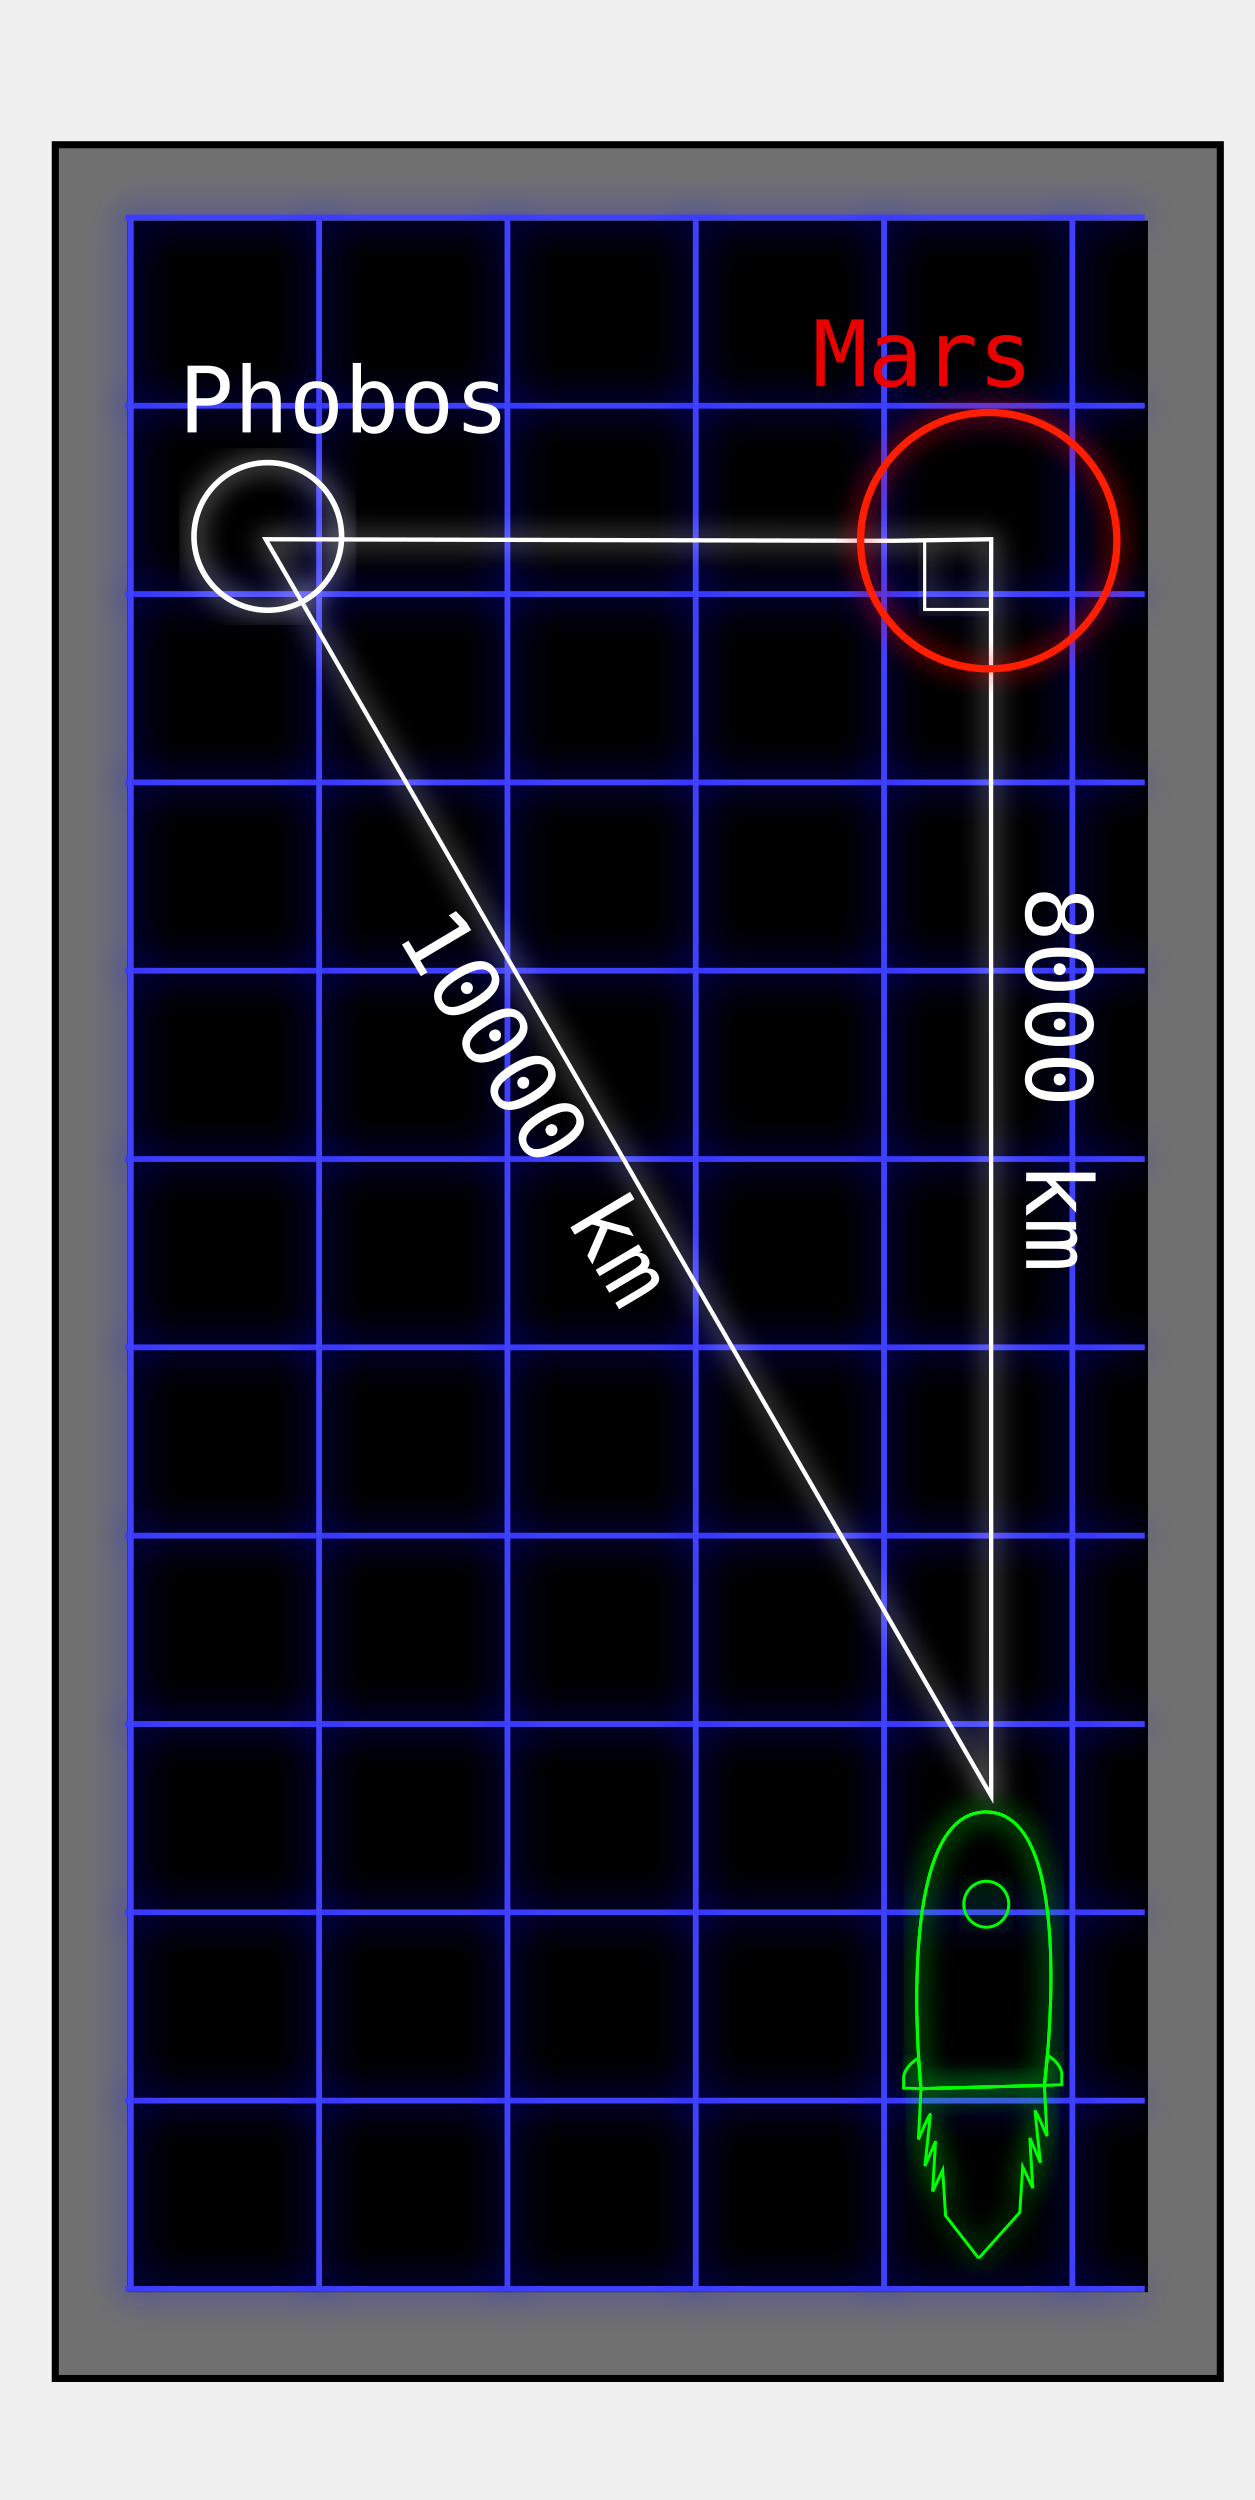
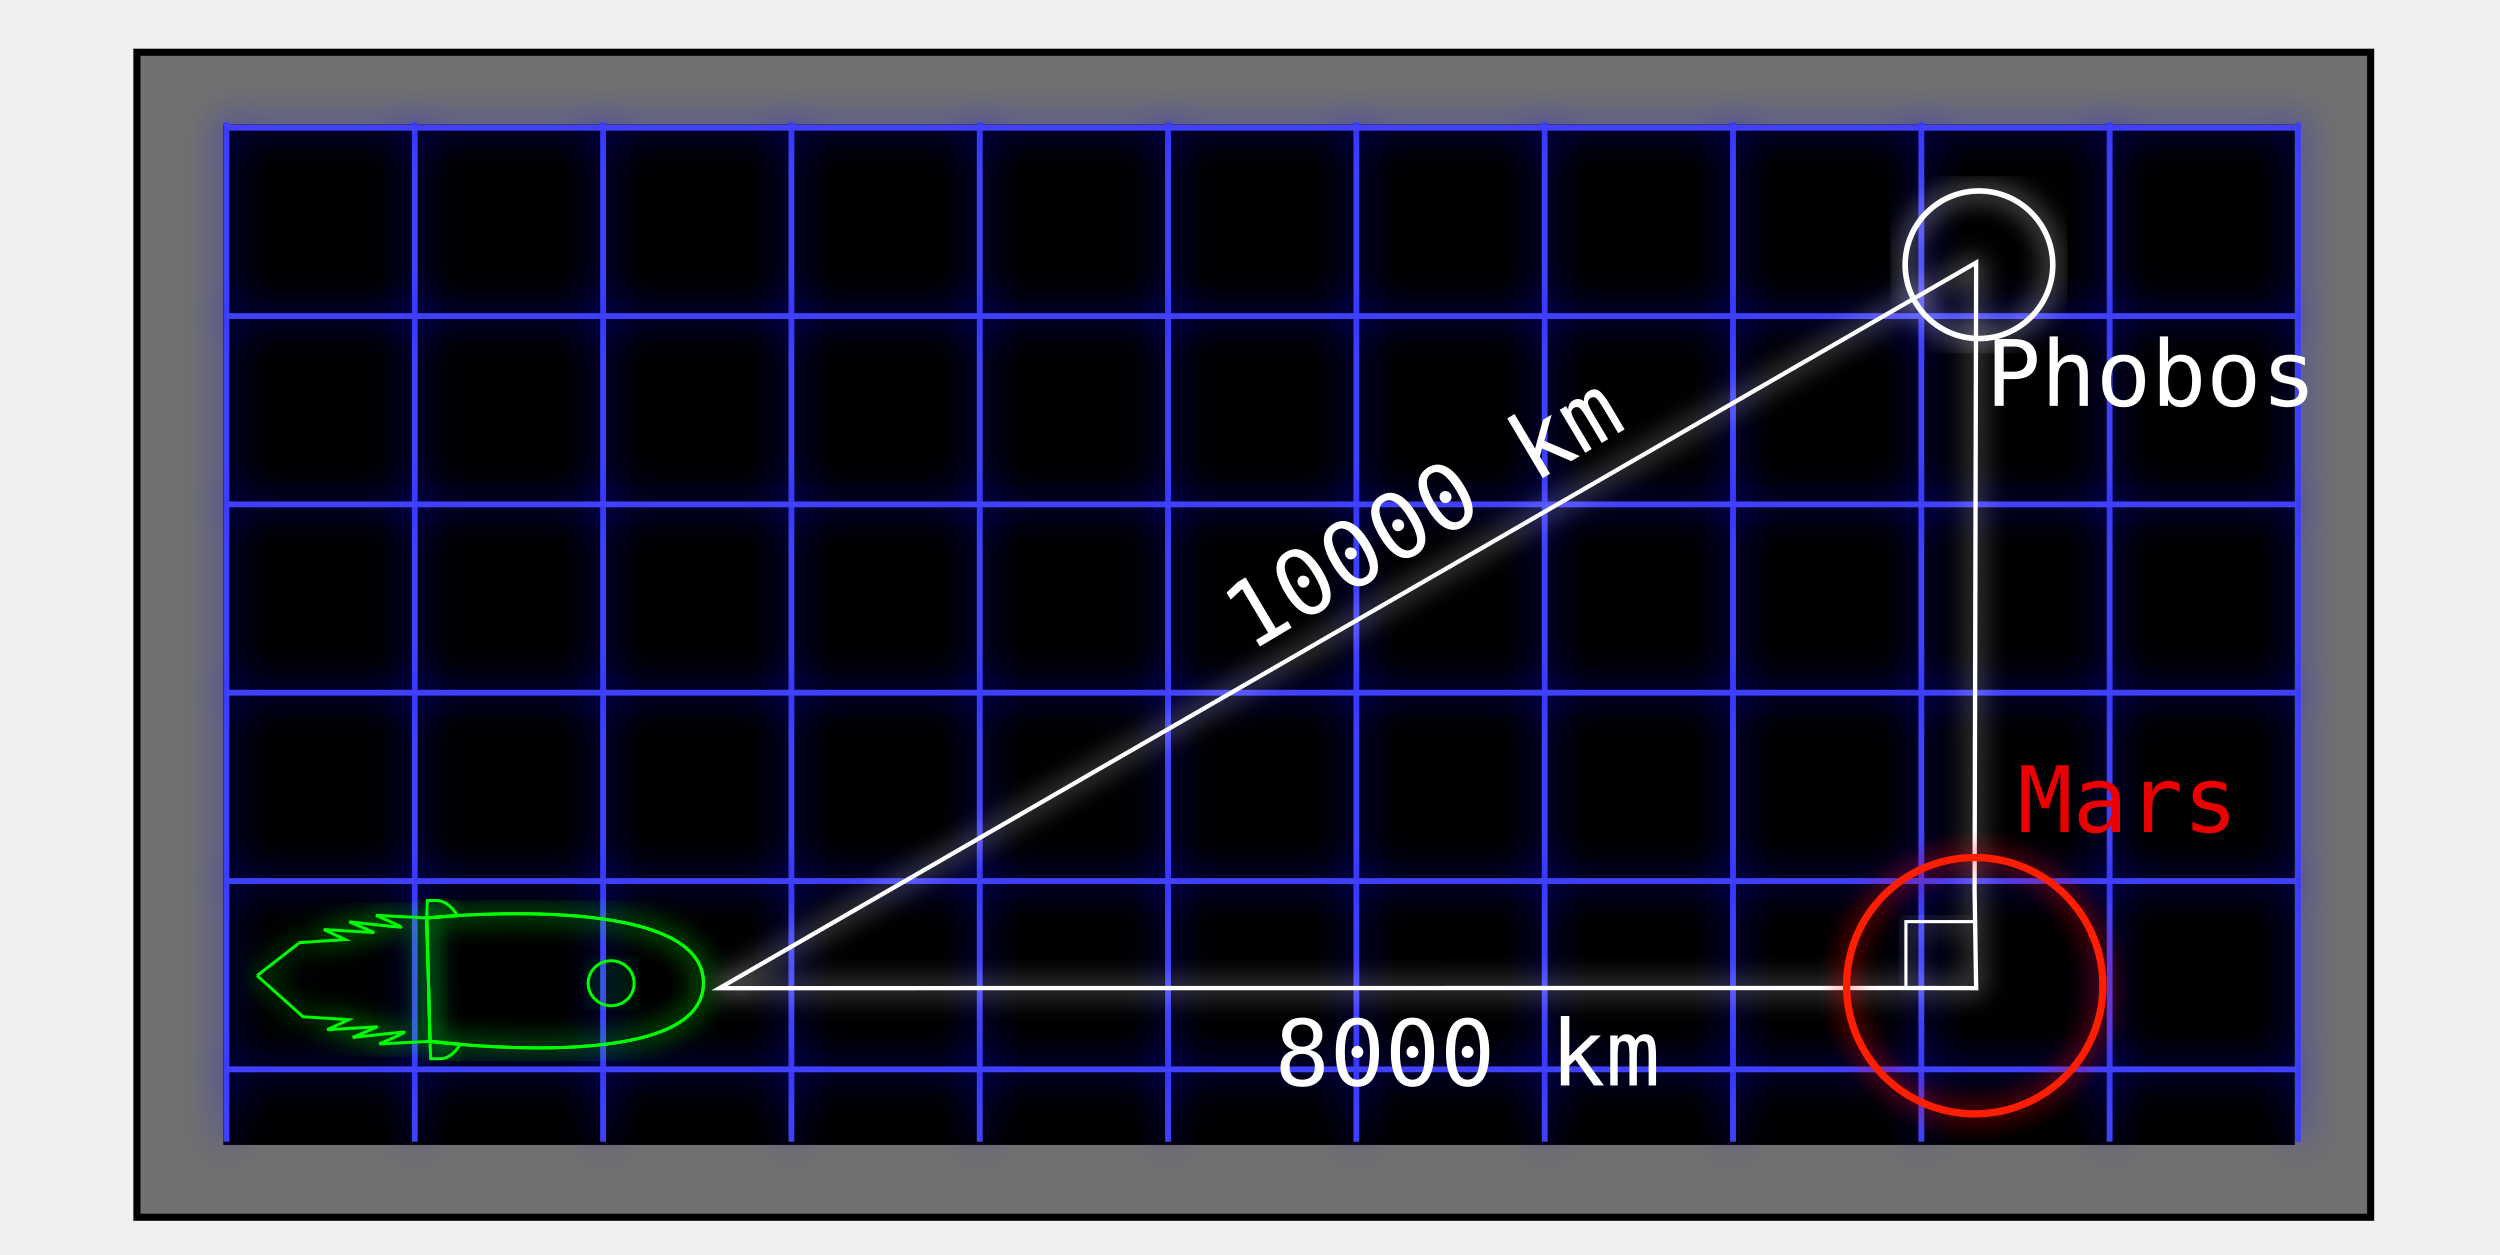
- <svg xmlns="http://www.w3.org/2000/svg" width="145mm" height="289mm" viewBox="0 0 145 289" version="1.1" id="svg2377">
+ <svg xmlns="http://www.w3.org/2000/svg" width="289mm" height="145mm" viewBox="0 0 289 145" version="1.1" id="svg2377">
  <defs id="defs2371">
    <filter style="color-interpolation-filters:sRGB" id="filter3288">
      <feFlood flood-opacity="1" flood-color="rgb(0,0,255)" result="flood" id="feFlood3278" />
      <feComposite in="flood" in2="SourceGraphic" operator="in" result="composite1" id="feComposite3280" />
      <feGaussianBlur in="composite1" stdDeviation="1.5" result="blur" id="feGaussianBlur3282" />
      <feOffset dx="0" dy="0" result="offset" id="feOffset3284" />
      <feComposite in="SourceGraphic" in2="offset" operator="over" result="composite2" id="feComposite3286" />
    </filter>
    <filter style="color-interpolation-filters:sRGB" id="filter3300">
      <feFlood flood-opacity="1" flood-color="rgb(0,0,255)" result="flood" id="feFlood3290" />
      <feComposite in="flood" in2="SourceGraphic" operator="in" result="composite1" id="feComposite3292" />
      <feGaussianBlur in="composite1" stdDeviation="1.5" result="blur" id="feGaussianBlur3294" />
      <feOffset dx="0" dy="0" result="offset" id="feOffset3296" />
      <feComposite in="SourceGraphic" in2="offset" operator="over" result="composite2" id="feComposite3298" />
    </filter>
    <filter style="color-interpolation-filters:sRGB" id="filter3431">
      <feFlood flood-opacity="1" flood-color="rgb(255,255,255)" result="flood" id="feFlood3421" />
      <feComposite in="flood" in2="SourceGraphic" operator="in" result="composite1" id="feComposite3423" />
      <feGaussianBlur in="composite1" stdDeviation="1.5" result="blur" id="feGaussianBlur3425" />
      <feOffset dx="0" dy="0" result="offset" id="feOffset3427" />
      <feComposite in="SourceGraphic" in2="offset" operator="over" result="composite2" id="feComposite3429" />
    </filter>
    <filter style="color-interpolation-filters:sRGB" id="filter3443">
      <feFlood flood-opacity="1" flood-color="rgb(255,0,0)" result="flood" id="feFlood3433" />
      <feComposite in="flood" in2="SourceGraphic" operator="in" result="composite1" id="feComposite3435" />
      <feGaussianBlur in="composite1" stdDeviation="1.5" result="blur" id="feGaussianBlur3437" />
      <feOffset dx="0" dy="0" result="offset" id="feOffset3439" />
      <feComposite in="SourceGraphic" in2="offset" operator="over" result="composite2" id="feComposite3441" />
    </filter>
    <filter style="color-interpolation-filters:sRGB" id="filter3455">
      <feFlood flood-opacity="1" flood-color="rgb(255,255,255)" result="flood" id="feFlood3445" />
      <feComposite in="flood" in2="SourceGraphic" operator="in" result="composite1" id="feComposite3447" />
      <feGaussianBlur in="composite1" stdDeviation="1.5" result="blur" id="feGaussianBlur3449" />
      <feOffset dx="0" dy="0" result="offset" id="feOffset3451" />
      <feComposite in="SourceGraphic" in2="offset" operator="over" result="composite2" id="feComposite3453" />
    </filter>
    <filter style="color-interpolation-filters:sRGB" id="filter3467">
      <feFlood flood-opacity="1" flood-color="rgb(0,255,0)" result="flood" id="feFlood3457" />
      <feComposite in="flood" in2="SourceGraphic" operator="in" result="composite1" id="feComposite3459" />
      <feGaussianBlur in="composite1" stdDeviation="1.5" result="blur" id="feGaussianBlur3461" />
      <feOffset dx="0" dy="0" result="offset" id="feOffset3463" />
      <feComposite in="SourceGraphic" in2="offset" operator="over" result="composite2" id="feComposite3465" />
    </filter>
    <filter style="color-interpolation-filters:sRGB" id="filter3479">
      <feFlood flood-opacity="1" flood-color="rgb(0,255,0)" result="flood" id="feFlood3469" />
      <feComposite in="flood" in2="SourceGraphic" operator="in" result="composite1" id="feComposite3471" />
      <feGaussianBlur in="composite1" stdDeviation="1.5" result="blur" id="feGaussianBlur3473" />
      <feOffset dx="0" dy="0" result="offset" id="feOffset3475" />
      <feComposite in="SourceGraphic" in2="offset" operator="over" result="composite2" id="feComposite3477" />
    </filter>
    <filter style="color-interpolation-filters:sRGB" id="filter3491">
      <feFlood flood-opacity="1" flood-color="rgb(0,255,0)" result="flood" id="feFlood3481" />
      <feComposite in="flood" in2="SourceGraphic" operator="in" result="composite1" id="feComposite3483" />
      <feGaussianBlur in="composite1" stdDeviation="1.5" result="blur" id="feGaussianBlur3485" />
      <feOffset dx="0" dy="0" result="offset" id="feOffset3487" />
      <feComposite in="SourceGraphic" in2="offset" operator="over" result="composite2" id="feComposite3489" />
    </filter>
    <filter style="color-interpolation-filters:sRGB" id="filter3503">
      <feFlood flood-opacity="1" flood-color="rgb(0,255,0)" result="flood" id="feFlood3493" />
      <feComposite in="flood" in2="SourceGraphic" operator="in" result="composite1" id="feComposite3495" />
      <feGaussianBlur in="composite1" stdDeviation="1.5" result="blur" id="feGaussianBlur3497" />
      <feOffset dx="0" dy="0" result="offset" id="feOffset3499" />
      <feComposite in="SourceGraphic" in2="offset" operator="over" result="composite2" id="feComposite3501" />
    </filter>
    <filter style="color-interpolation-filters:sRGB" id="filter3515">
      <feFlood flood-opacity="1" flood-color="rgb(0,255,0)" result="flood" id="feFlood3505" />
      <feComposite in="flood" in2="SourceGraphic" operator="in" result="composite1" id="feComposite3507" />
      <feGaussianBlur in="composite1" stdDeviation="1.5" result="blur" id="feGaussianBlur3509" />
      <feOffset dx="0" dy="0" result="offset" id="feOffset3511" />
      <feComposite in="SourceGraphic" in2="offset" operator="over" result="composite2" id="feComposite3513" />
    </filter>
    <filter style="color-interpolation-filters:sRGB" id="filter3527">
      <feFlood flood-opacity="1" flood-color="rgb(0,255,0)" result="flood" id="feFlood3517" />
      <feComposite in="flood" in2="SourceGraphic" operator="in" result="composite1" id="feComposite3519" />
      <feGaussianBlur in="composite1" stdDeviation="1.5" result="blur" id="feGaussianBlur3521" />
      <feOffset dx="0" dy="0" result="offset" id="feOffset3523" />
      <feComposite in="SourceGraphic" in2="offset" operator="over" result="composite2" id="feComposite3525" />
    </filter>
-     <filter style="color-interpolation-filters:sRGB;" id="filter3552">
+     <filter style="color-interpolation-filters:sRGB" id="filter3552">
      <feFlood flood-opacity="1" flood-color="rgb(255,255,255)" result="flood" id="feFlood3542" />
      <feComposite in="flood" in2="SourceGraphic" operator="in" result="composite1" id="feComposite3544" />
      <feGaussianBlur in="composite1" stdDeviation="1.5" result="blur" id="feGaussianBlur3546" />
      <feOffset dx="0" dy="0" result="offset" id="feOffset3548" />
      <feComposite in="SourceGraphic" in2="offset" operator="over" result="composite2" id="feComposite3550" />
    </filter>
  </defs>
-   <g id="layer1" transform="translate(0,-8)">
-     <rect style="fill:#707070;fill-opacity:1;stroke:#000000;stroke-width:0.819;stroke-linecap:square;stroke-miterlimit:4;stroke-dasharray:none;stroke-dashoffset:0;stroke-opacity:1" id="rect2922" width="258.221" height="134.677" x="-282.953" y="6.391" transform="rotate(-90)" />
-     <rect style="fill:#000000;fill-opacity:1;stroke:#000000;stroke-width:0.734;stroke-linecap:square;stroke-miterlimit:4;stroke-dasharray:none;stroke-dashoffset:0;stroke-opacity:1" id="rect2922-1" width="238.733" height="117.217" x="-272.602" y="15.12" transform="rotate(-90)" />
-     <path id="path2939-9-2-5-1" style="fill:none;stroke:#4040ff;stroke-width:0.465;stroke-linecap:butt;stroke-linejoin:miter;stroke-miterlimit:4;stroke-dasharray:none;stroke-opacity:1;filter:url(#filter3288)" d="m 223.207,203.053 v -81.196 m -15,81.196 v -81.196 m -15,81.196 v -81.196 m -15,81.196 v -81.196 m -15,81.196 v -81.196 m -15,81.196 v -81.196 m -15,81.196 v -81.196 m -15,81.196 v -81.196 m -15,81.196 v -81.196 m -15,81.196 v -81.196 m -15,81.196 v -81.196 m -15,81.196 v -81.196" transform="matrix(0,-1.451319,1.451319,0,-162.3577,357.079)" />
-     <path id="path2939-9-2-5-1-3" style="fill:none;stroke:#4040ff;stroke-width:0.465;stroke-linecap:butt;stroke-linejoin:miter;stroke-miterlimit:4;stroke-dasharray:none;stroke-opacity:1;filter:url(#filter3300)" d="M 58.207,197.287 H 223.032 m -164.825,-15 H 223.032 m -164.825,-15 H 223.032 m -164.825,-15 H 223.032 m -164.825,-15 H 223.032 m -164.825,-15 H 223.032" transform="matrix(0,-1.451319,1.451319,0,-162.3577,357.079)" />
-     <path style="fill:none;fill-opacity:1;stroke:#00ff00;stroke-width:0.347;stroke-linecap:butt;stroke-linejoin:miter;stroke-miterlimit:4;stroke-dasharray:none;stroke-opacity:1;filter:url(#filter3527)" d="m 106.468,249.452 c 0,0 -3.378,-32.124 7.58,-31.991 10.767,0.131 6.681,31.606 6.681,31.606 z" id="path815-3" />
-     <path style="fill:none;fill-opacity:1;stroke:#00ff00;stroke-width:0.347;stroke-linecap:butt;stroke-linejoin:miter;stroke-miterlimit:4;stroke-dasharray:none;stroke-opacity:1;filter:url(#filter3515)" d="m 106.468,249.452 c 0,0 -3.378,-32.124 7.58,-31.991 10.767,0.131 6.681,31.606 6.681,31.606 z" id="path815" />
-     <path id="path1631-4" style="fill:none;stroke:#00ff00;stroke-width:0.347;stroke-linecap:butt;stroke-linejoin:miter;stroke-miterlimit:4;stroke-dasharray:none;stroke-opacity:1;filter:url(#filter3503)" d="m 120.729,249.067 0.3,5.87 c 0,0 -1.367,-3.213 -1.367,-2.871 0,0.342 0.615,5.947 0.615,5.947 l -1.23,-2.871 0.342,5.81 -1.162,-2.461 -0.342,5.264 -4.745,5.307 m 0,0 -3.828,-4.922 -0.342,-5.264 -1.162,2.461 0.342,-5.81 -1.23,2.871 c 0,0 0.615,-5.605 0.615,-5.947 0,-0.342 -1.367,2.871 -1.367,2.871 l 0.3,-5.87 14.261,-0.385" />
-     <path style="fill:none;stroke:#00ff00;stroke-width:0.347;stroke-linecap:butt;stroke-linejoin:miter;stroke-miterlimit:4;stroke-dasharray:none;stroke-opacity:1;filter:url(#filter3491)" d="m 106.468,249.452 -0.283,-3.564 c -0.57,0.387 -1.591,1.113 -1.726,2.225 v 1.261 z" id="path1671" />
-     <path style="fill:none;stroke:#00ff00;stroke-width:0.347;stroke-linecap:butt;stroke-linejoin:miter;stroke-miterlimit:4;stroke-dasharray:none;stroke-opacity:1;filter:url(#filter3479)" d="m 120.729,249.067 0.351,-3.513 c 0.57,0.387 1.523,1.062 1.658,2.174 v 1.261 z" id="path1671-7" />
-     <ellipse style="fill:none;fill-opacity:1;stroke:#00ff00;stroke-width:0.347;stroke-linecap:square;stroke-miterlimit:4;stroke-dasharray:none;stroke-dashoffset:0;stroke-opacity:1;filter:url(#filter3467)" id="path1688" cx="114.013" cy="228.131" rx="2.599" ry="2.655" />
-     <path style="fill:none;stroke:#ffffff;stroke-width:0.5;stroke-linecap:butt;stroke-linejoin:miter;stroke-miterlimit:4;stroke-dasharray:none;stroke-opacity:1;filter:url(#filter3431)" d="M 114.583,215.611 30.709,70.337 l 72.478,0.18 11.394,-0.18 -0.017,8.117 z" id="path3375" />
-     <circle style="fill:none;fill-opacity:1;stroke:#ffffff;stroke-width:0.647;stroke-linecap:square;stroke-miterlimit:4;stroke-dasharray:none;stroke-dashoffset:0;stroke-opacity:1;filter:url(#filter3455)" id="path3379" cx="-66.571" cy="84.666" r="8.531" transform="rotate(-90,-25.13542,28.575)" />
-     <circle style="fill:none;fill-opacity:1;stroke:#ff1e00;stroke-width:0.847;stroke-linecap:square;stroke-miterlimit:4;stroke-dasharray:none;stroke-dashoffset:0;stroke-opacity:1;filter:url(#filter3443)" id="path3383" cx="-60.181" cy="170.655" r="14.817" transform="rotate(-90,-23.01875,33.3375)" />
-     <text xml:space="preserve" style="font-style:normal;font-weight:normal;font-size:10.583px;line-height:1.25;font-family:sans-serif;letter-spacing:0px;word-spacing:0px;fill:#eb0000;fill-opacity:1;stroke:none;stroke-width:0.265" x="93.941" y="52.642" id="text3415">
-       <tspan id="tspan3413" x="93.941" y="52.642" style="font-style:normal;font-variant:normal;font-weight:normal;font-stretch:normal;font-family:Consolas;-inkscape-font-specification:Consolas;fill:#eb0000;fill-opacity:1;stroke-width:0.265">Mars</tspan>
+   <g id="layer1" transform="translate(0,-152)">
+     <rect style="fill:#707070;fill-opacity:1;stroke:#000000;stroke-width:0.819;stroke-linecap:square;stroke-miterlimit:4;stroke-dasharray:none;stroke-dashoffset:0;stroke-opacity:1" id="rect2922" width="258.221" height="134.677" x="15.827" y="158.039" />
+     <rect style="fill:#000000;fill-opacity:1;stroke:#000000;stroke-width:0.734;stroke-linecap:square;stroke-miterlimit:4;stroke-dasharray:none;stroke-dashoffset:0;stroke-opacity:1" id="rect2922-1" width="238.733" height="117.217" x="26.178" y="166.769" />
+     <path id="path2939-9-2-5-1" style="fill:none;stroke:#4040ff;stroke-width:0.465;stroke-linecap:butt;stroke-linejoin:miter;stroke-miterlimit:4;stroke-dasharray:none;stroke-opacity:1;filter:url(#filter3288)" d="m 223.207,203.053 v -81.196 m -15,81.196 v -81.196 m -15,81.196 v -81.196 m -15,81.196 v -81.196 m -15,81.196 v -81.196 m -15,81.196 v -81.196 m -15,81.196 v -81.196 m -15,81.196 v -81.196 m -15,81.196 v -81.196 m -15,81.196 v -81.196 m -15,81.196 v -81.196 m -15,81.196 v -81.196" transform="matrix(1.451319,0,0,1.451319,-58.29905,-10.70887)" />
+     <path id="path2939-9-2-5-1-3" style="fill:none;stroke:#4040ff;stroke-width:0.465;stroke-linecap:butt;stroke-linejoin:miter;stroke-miterlimit:4;stroke-dasharray:none;stroke-opacity:1;filter:url(#filter3300)" d="M 58.207,197.287 H 223.032 m -164.825,-15 H 223.032 m -164.825,-15 H 223.032 m -164.825,-15 H 223.032 m -164.825,-15 H 223.032 m -164.825,-15 H 223.032" transform="matrix(1.451319,0,0,1.451319,-58.29905,-10.70887)" />
+     <path style="fill:none;fill-opacity:1;stroke:#00ff00;stroke-width:0.347;stroke-linecap:butt;stroke-linejoin:miter;stroke-miterlimit:4;stroke-dasharray:none;stroke-opacity:1;filter:url(#filter3527)" d="m 106.468,249.452 c 0,0 -3.378,-32.124 7.58,-31.991 10.767,0.131 6.681,31.606 6.681,31.606 z" id="path815-3" transform="rotate(90,73.56555,225.2144)" />
+     <path style="fill:none;fill-opacity:1;stroke:#00ff00;stroke-width:0.347;stroke-linecap:butt;stroke-linejoin:miter;stroke-miterlimit:4;stroke-dasharray:none;stroke-opacity:1;filter:url(#filter3515)" d="m 106.468,249.452 c 0,0 -3.378,-32.124 7.58,-31.991 10.767,0.131 6.681,31.606 6.681,31.606 z" id="path815" transform="rotate(90,73.56555,225.2144)" />
+     <path id="path1631-4" style="fill:none;stroke:#00ff00;stroke-width:0.347;stroke-linecap:butt;stroke-linejoin:miter;stroke-miterlimit:4;stroke-dasharray:none;stroke-opacity:1;filter:url(#filter3503)" d="m 120.729,249.067 0.3,5.87 c 0,0 -1.367,-3.213 -1.367,-2.871 0,0.342 0.615,5.947 0.615,5.947 l -1.23,-2.871 0.342,5.81 -1.162,-2.461 -0.342,5.264 -4.745,5.307 m 0,0 -3.828,-4.922 -0.342,-5.264 -1.162,2.461 0.342,-5.81 -1.23,2.871 c 0,0 0.615,-5.605 0.615,-5.947 0,-0.342 -1.367,2.871 -1.367,2.871 l 0.3,-5.87 14.261,-0.385" transform="rotate(90,73.56555,225.2144)" />
+     <path style="fill:none;stroke:#00ff00;stroke-width:0.347;stroke-linecap:butt;stroke-linejoin:miter;stroke-miterlimit:4;stroke-dasharray:none;stroke-opacity:1;filter:url(#filter3491)" d="m 106.468,249.452 -0.283,-3.564 c -0.57,0.387 -1.591,1.113 -1.726,2.225 v 1.261 z" id="path1671" transform="rotate(90,73.56555,225.2144)" />
+     <path style="fill:none;stroke:#00ff00;stroke-width:0.347;stroke-linecap:butt;stroke-linejoin:miter;stroke-miterlimit:4;stroke-dasharray:none;stroke-opacity:1;filter:url(#filter3479)" d="m 120.729,249.067 0.351,-3.513 c 0.57,0.387 1.523,1.062 1.658,2.174 v 1.261 z" id="path1671-7" transform="rotate(90,73.56555,225.2144)" />
+     <ellipse style="fill:none;fill-opacity:1;stroke:#00ff00;stroke-width:0.347;stroke-linecap:square;stroke-miterlimit:4;stroke-dasharray:none;stroke-dashoffset:0;stroke-opacity:1;filter:url(#filter3467)" id="path1688" cx="114.013" cy="228.131" rx="2.599" ry="2.655" transform="rotate(90,73.56555,225.2144)" />
+     <path style="fill:none;stroke:#ffffff;stroke-width:0.5;stroke-linecap:butt;stroke-linejoin:miter;stroke-miterlimit:4;stroke-dasharray:none;stroke-opacity:1;filter:url(#filter3431)" d="M 114.583,215.611 30.709,70.337 l 72.478,0.18 11.394,-0.18 -0.017,8.117 z" id="path3375" transform="rotate(90,73.56555,225.2144)" />
+     <circle style="fill:none;fill-opacity:1;stroke:#ffffff;stroke-width:0.647;stroke-linecap:square;stroke-miterlimit:4;stroke-dasharray:none;stroke-dashoffset:0;stroke-opacity:1;filter:url(#filter3455)" id="path3379" cx="228.769" cy="182.604" r="8.531" />
+     <circle style="fill:none;fill-opacity:1;stroke:#ff1e00;stroke-width:0.847;stroke-linecap:square;stroke-miterlimit:4;stroke-dasharray:none;stroke-dashoffset:0;stroke-opacity:1;filter:url(#filter3443)" id="path3383" cx="228.28" cy="265.948" r="14.817" />
+     <text xml:space="preserve" style="font-style:normal;font-weight:normal;font-size:10.583px;line-height:1.25;font-family:sans-serif;letter-spacing:0px;word-spacing:0px;fill:#eb0000;fill-opacity:1;stroke:none;stroke-width:0.265" x="233.231" y="248.173" id="text3415">
+       <tspan id="tspan3413" x="233.231" y="248.173" style="font-style:normal;font-variant:normal;font-weight:normal;font-stretch:normal;font-family:Consolas;-inkscape-font-specification:Consolas;fill:#eb0000;fill-opacity:1;stroke-width:0.265">Mars</tspan>
    </text>
-     <text xml:space="preserve" style="font-style:normal;font-weight:normal;font-size:10.583px;line-height:1.25;font-family:sans-serif;letter-spacing:0px;word-spacing:0px;fill:#ffffff;fill-opacity:1;stroke:none;stroke-width:0.265" x="20.663" y="57.987" id="text3419">
-       <tspan id="tspan3417" x="20.663" y="57.987" style="font-style:normal;font-variant:normal;font-weight:normal;font-stretch:normal;font-family:Consolas;-inkscape-font-specification:Consolas;fill:#ffffff;fill-opacity:1;stroke-width:0.265">Phobos</tspan>
+     <text xml:space="preserve" style="font-style:normal;font-weight:normal;font-size:10.583px;line-height:1.25;font-family:sans-serif;letter-spacing:0px;word-spacing:0px;fill:#ffffff;fill-opacity:1;stroke:none;stroke-width:0.265" x="229.562" y="198.918" id="text3419">
+       <tspan id="tspan3417" x="229.562" y="198.918" style="font-style:normal;font-variant:normal;font-weight:normal;font-stretch:normal;font-family:Consolas;-inkscape-font-specification:Consolas;fill:#ffffff;fill-opacity:1;stroke-width:0.265">Phobos</tspan>
    </text>
-     <text xml:space="preserve" style="font-style:normal;font-variant:normal;font-weight:normal;font-stretch:normal;font-size:10.583px;line-height:1.25;font-family:Consolas;-inkscape-font-specification:Consolas;letter-spacing:0px;word-spacing:0px;fill:#ffffff;fill-opacity:1;stroke:none;stroke-width:0.265" x="110.483" y="-118.624" id="text3531" transform="rotate(90)">
-       <tspan id="tspan3529" x="110.483" y="-118.624" style="fill:#ffffff;fill-opacity:1;stroke-width:0.265">8000 km</tspan>
+     <text xml:space="preserve" style="font-style:normal;font-variant:normal;font-weight:normal;font-stretch:normal;font-size:10.583px;line-height:1.25;font-family:Consolas;-inkscape-font-specification:Consolas;letter-spacing:0px;word-spacing:0px;fill:#ffffff;fill-opacity:1;stroke:none;stroke-width:0.265" x="147.354" y="277.481" id="text3531">
+       <tspan id="tspan3529" x="147.354" y="277.481" style="fill:#ffffff;fill-opacity:1;stroke-width:0.265">8000 km</tspan>
    </text>
-     <text xml:space="preserve" style="font-style:normal;font-variant:normal;font-weight:normal;font-stretch:normal;font-size:10.583px;line-height:1.25;font-family:Consolas;-inkscape-font-specification:Consolas;letter-spacing:0px;word-spacing:0px;fill:#ffffff;fill-opacity:1;stroke:none;stroke-width:0.265" x="123.075" y="20.014" id="text3535" transform="rotate(59.23297)">
-       <tspan id="tspan3533" x="123.075" y="20.014" style="fill:#ffffff;fill-opacity:1;stroke-width:0.265">10000 km</tspan>
+     <text xml:space="preserve" style="font-style:normal;font-variant:normal;font-weight:normal;font-stretch:normal;font-size:10.583px;line-height:1.25;font-family:Consolas;-inkscape-font-specification:Consolas;letter-spacing:0px;word-spacing:0px;fill:#ffffff;fill-opacity:1;stroke:none;stroke-width:0.265" x="7.769" y="269.326" id="text3535" transform="rotate(-30.76703)">
+       <tspan id="tspan3533" x="7.769" y="269.326" style="fill:#ffffff;fill-opacity:1;stroke-width:0.265">10000 km</tspan>
    </text>
-     <path style="fill:none;stroke:#ffffff;stroke-width:0.365;stroke-linecap:butt;stroke-linejoin:miter;stroke-miterlimit:4;stroke-dasharray:none;stroke-opacity:1;filter:url(#filter3552)" d="m 106.892,70.517 v 7.938 l 7.673,0" id="path3537" />
+     <path style="fill:none;stroke:#ffffff;stroke-width:0.365;stroke-linecap:butt;stroke-linejoin:miter;stroke-miterlimit:4;stroke-dasharray:none;stroke-opacity:1;filter:url(#filter3552)" d="m 106.892,70.517 v 7.938 h 7.673" id="path3537" transform="rotate(90,73.56555,225.2144)" />
  </g>
</svg>
